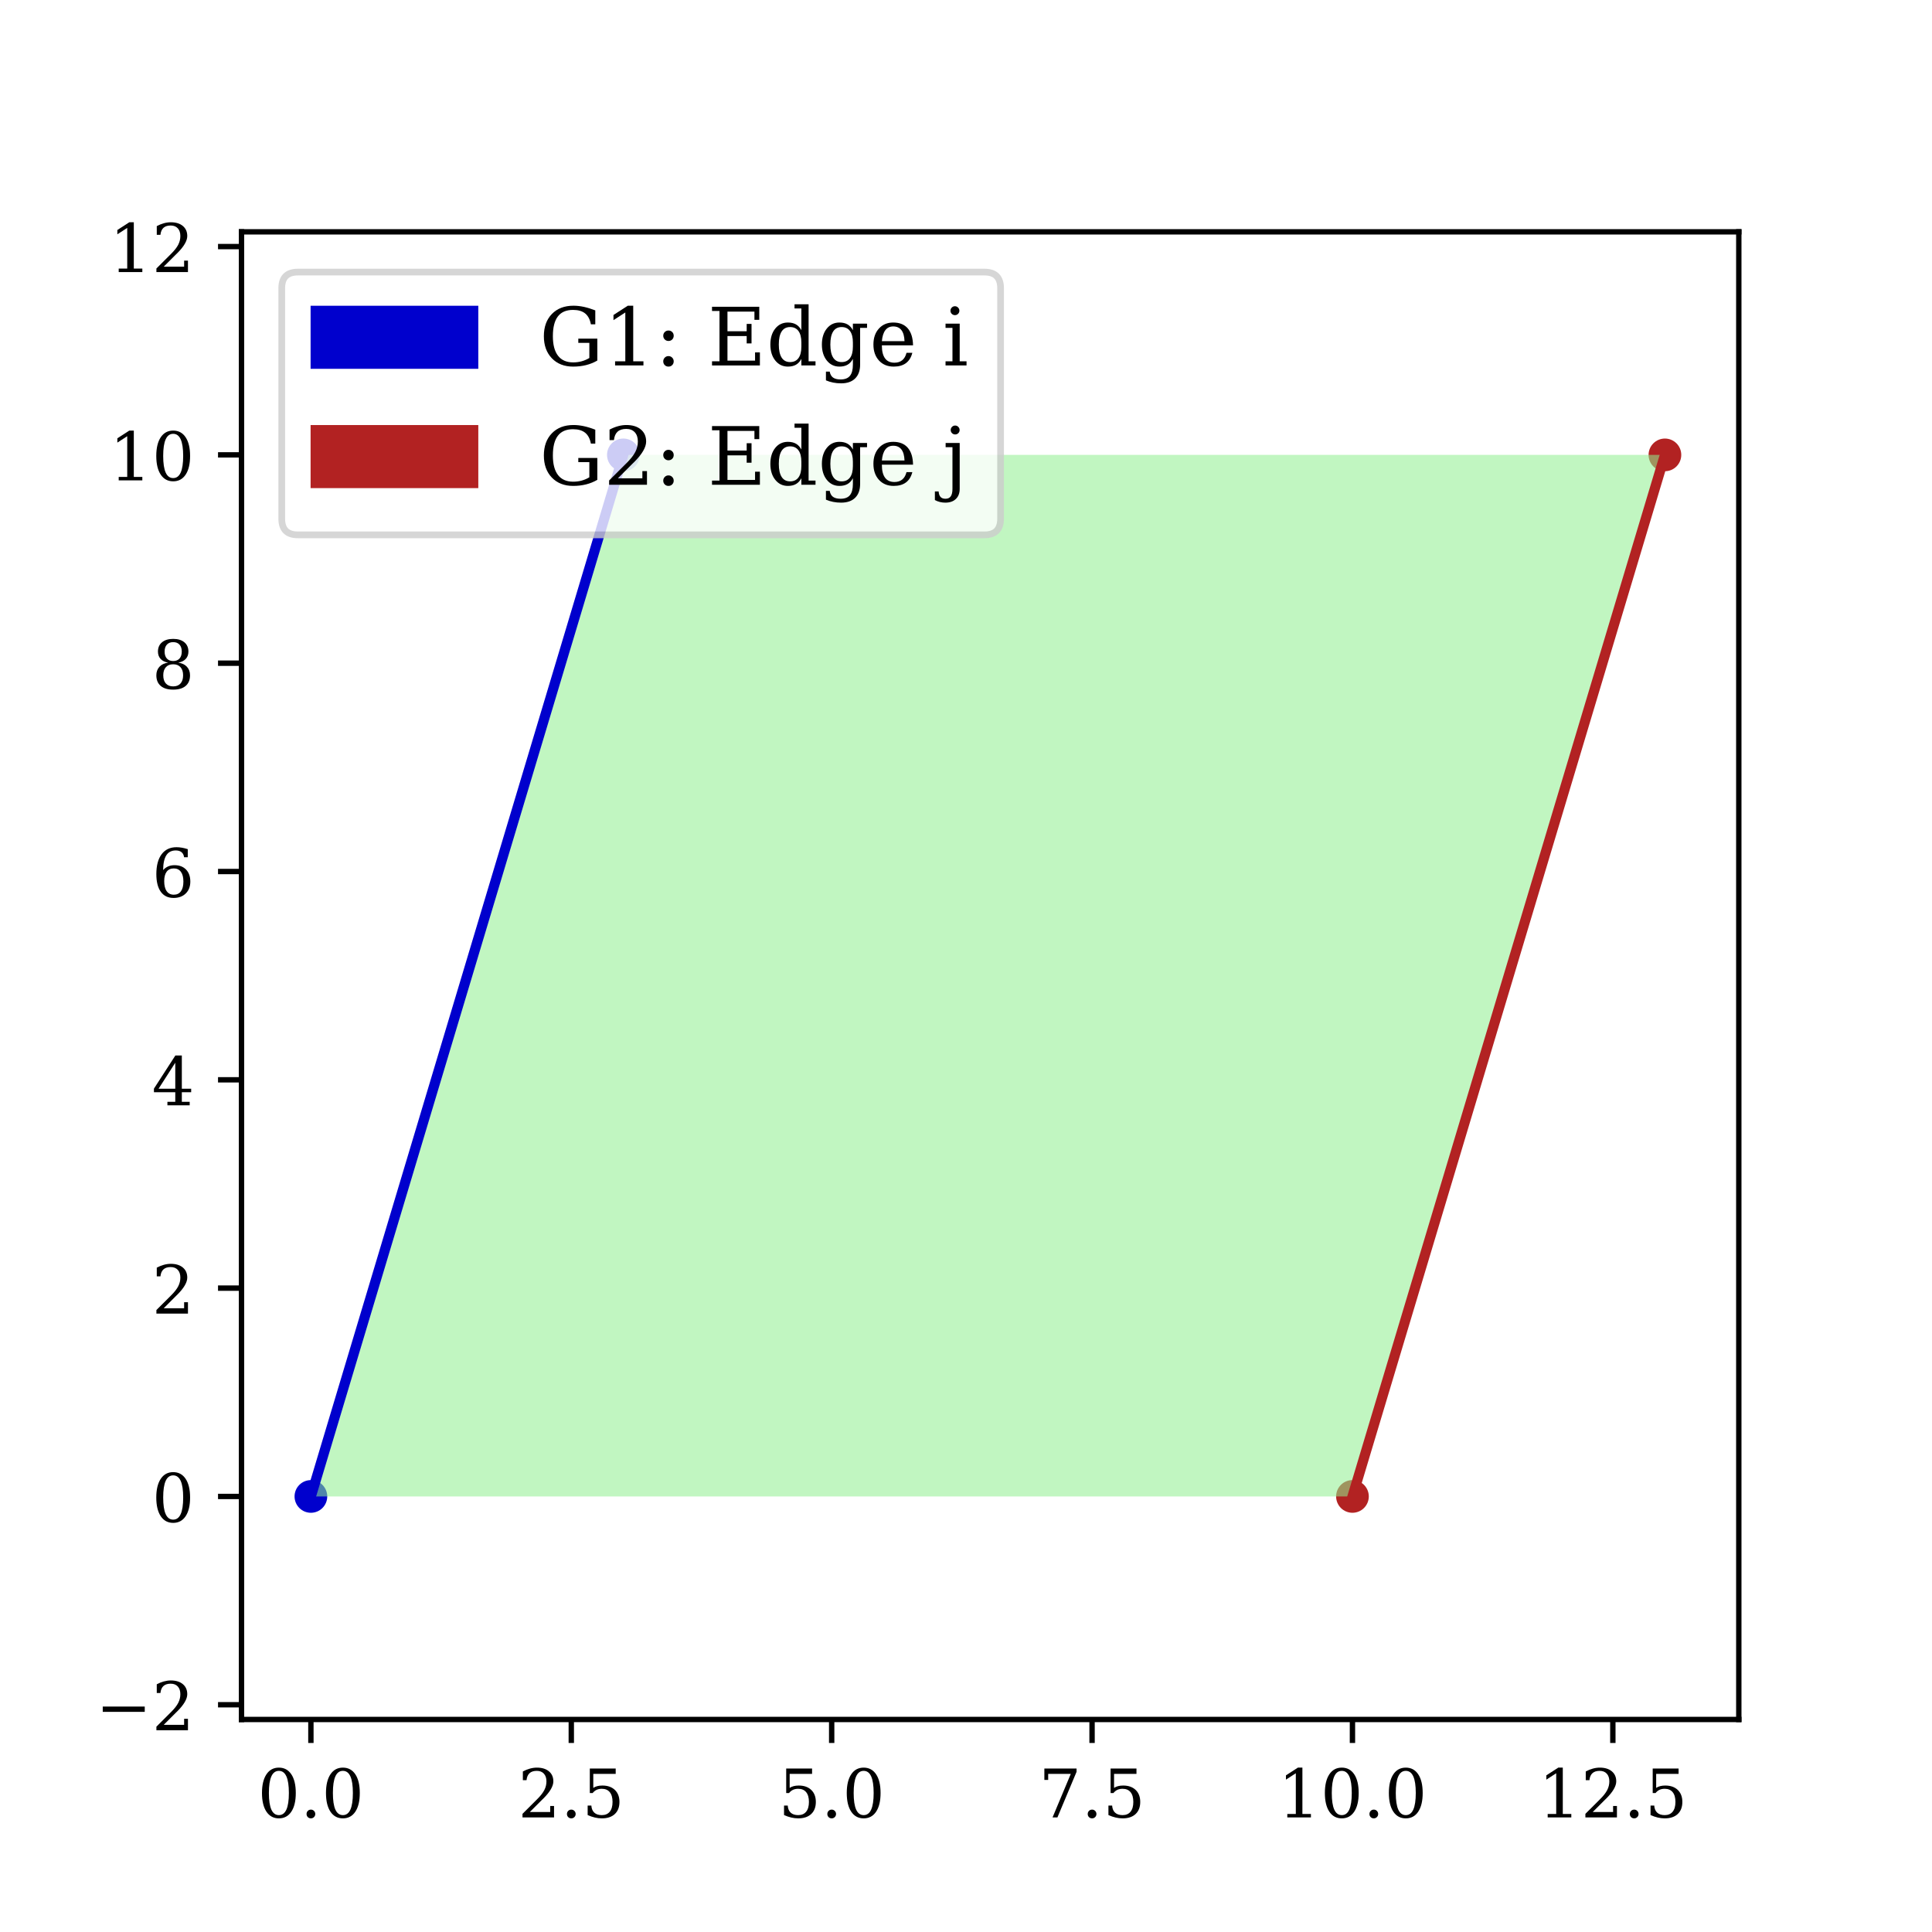
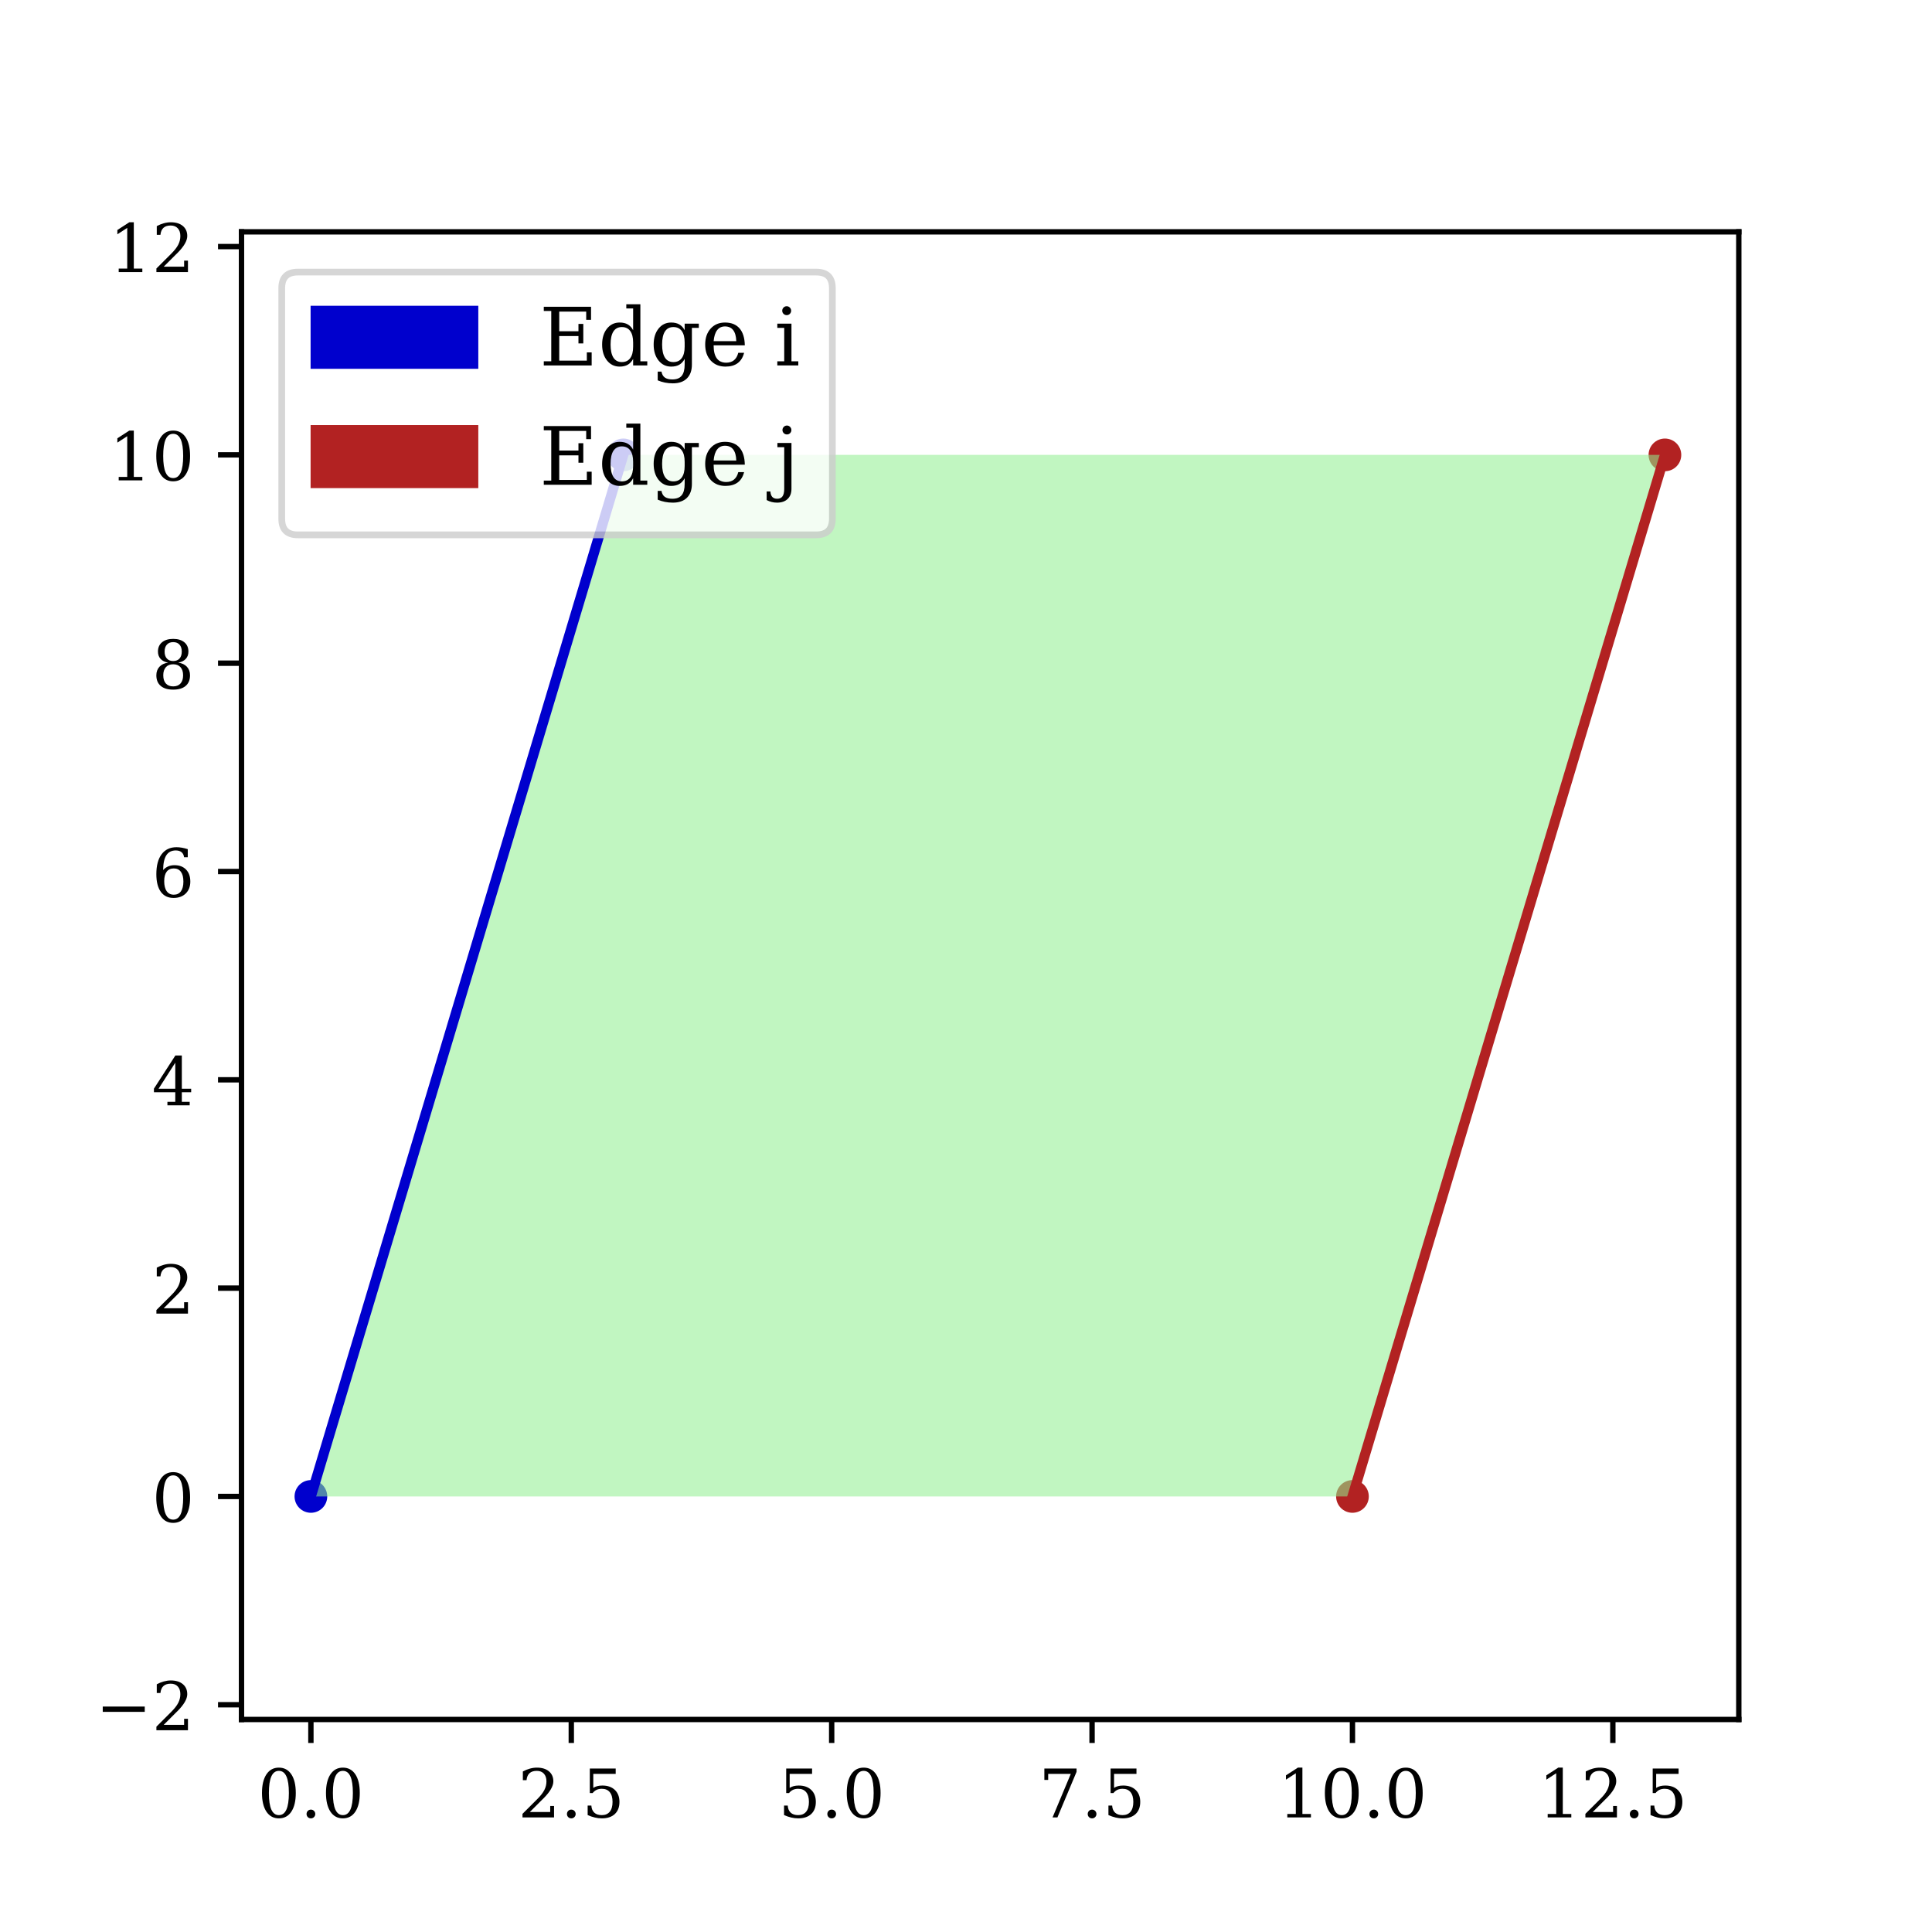
<svg xmlns="http://www.w3.org/2000/svg" xmlns:xlink="http://www.w3.org/1999/xlink" height="288pt" version="1.1" viewBox="0 0 288 288" width="288pt">
  <defs>
    <style type="text/css">
*{stroke-linecap:butt;stroke-linejoin:round;}
  </style>
  </defs>
  <g id="figure_1">
    <g id="patch_1">
      <path d="M 0 288  L 288 288  L 288 0  L 0 0  z " style="fill:#ffffff;" />
    </g>
    <g id="axes_1">
      <g id="patch_2">
        <path d="M 36 256.32  L 259.2 256.32  L 259.2 34.56  L 36 34.56  z " style="fill:#ffffff;" />
      </g>
      <g id="PathCollection_1">
        <defs>
-           <path d="M 0 1.936  C 0.514 1.936 1.006 1.732 1.369 1.369  C 1.732 1.006 1.936 0.514 1.936 0  C 1.936 -0.514 1.732 -1.006 1.369 -1.369  C 1.006 -1.732 0.514 -1.936 0 -1.936  C -0.514 -1.936 -1.006 -1.732 -1.369 -1.369  C -1.732 -1.006 -1.936 -0.514 -1.936 0  C -1.936 0.514 -1.732 1.006 -1.369 1.369  C -1.006 1.732 -0.514 1.936 0 1.936  z " id="m8b28560042" style="stroke:#0000cd;" />
+           <path d="M 0 1.936  C 0.514 1.936 1.006 1.732 1.369 1.369  C 1.732 1.006 1.936 0.514 1.936 0  C 1.936 -0.514 1.732 -1.006 1.369 -1.369  C 1.006 -1.732 0.514 -1.936 0 -1.936  C -0.514 -1.936 -1.006 -1.732 -1.369 -1.369  C -1.732 -1.006 -1.936 -0.514 -1.936 0  C -1.936 0.514 -1.732 1.006 -1.369 1.369  C -1.006 1.732 -0.514 1.936 0 1.936  z " id="m08a9ec11ec" style="stroke:#0000cd;" />
        </defs>
-         <g clip-path="url(#p423ec98dad)">
-           <use style="fill:#0000cd;stroke:#0000cd;" x="46.345" xlink:href="#m8b28560042" y="223.071" />
-           <use style="fill:#0000cd;stroke:#0000cd;" x="92.924" xlink:href="#m8b28560042" y="67.809" />
+         <g clip-path="url(#p322579934a)">
+           <use style="fill:#0000cd;stroke:#0000cd;" x="46.345" xlink:href="#m08a9ec11ec" y="223.071" />
+           <use style="fill:#0000cd;stroke:#0000cd;" x="92.924" xlink:href="#m08a9ec11ec" y="67.809" />
        </g>
      </g>
      <g id="PathCollection_2">
        <defs>
-           <path d="M 0 1.936  C 0.514 1.936 1.006 1.732 1.369 1.369  C 1.732 1.006 1.936 0.514 1.936 0  C 1.936 -0.514 1.732 -1.006 1.369 -1.369  C 1.006 -1.732 0.514 -1.936 0 -1.936  C -0.514 -1.936 -1.006 -1.732 -1.369 -1.369  C -1.732 -1.006 -1.936 -0.514 -1.936 0  C -1.936 0.514 -1.732 1.006 -1.369 1.369  C -1.006 1.732 -0.514 1.936 0 1.936  z " id="m4c315dbc02" style="stroke:#b22222;" />
+           <path d="M 0 1.936  C 0.514 1.936 1.006 1.732 1.369 1.369  C 1.732 1.006 1.936 0.514 1.936 0  C 1.936 -0.514 1.732 -1.006 1.369 -1.369  C 1.006 -1.732 0.514 -1.936 0 -1.936  C -0.514 -1.936 -1.006 -1.732 -1.369 -1.369  C -1.732 -1.006 -1.936 -0.514 -1.936 0  C -1.936 0.514 -1.732 1.006 -1.369 1.369  C -1.006 1.732 -0.514 1.936 0 1.936  z " id="m3c6a05cdf5" style="stroke:#b22222;" />
        </defs>
-         <g clip-path="url(#p423ec98dad)">
-           <use style="fill:#b22222;stroke:#b22222;" x="201.608" xlink:href="#m4c315dbc02" y="223.071" />
-           <use style="fill:#b22222;stroke:#b22222;" x="248.187" xlink:href="#m4c315dbc02" y="67.809" />
+         <g clip-path="url(#p322579934a)">
+           <use style="fill:#b22222;stroke:#b22222;" x="201.608" xlink:href="#m3c6a05cdf5" y="223.071" />
+           <use style="fill:#b22222;stroke:#b22222;" x="248.187" xlink:href="#m3c6a05cdf5" y="67.809" />
        </g>
      </g>
      <g id="patch_3">
-         <path clip-path="url(#p423ec98dad)" d="M 46.345 223.071  L 201.608 223.071  L 248.187 67.809  L 92.924 67.809  z " style="fill:#90ee90;opacity:0.555;" />
+         <path clip-path="url(#p322579934a)" d="M 46.345 223.071  L 201.608 223.071  L 248.187 67.809  L 92.924 67.809  z " style="fill:#90ee90;opacity:0.555;" />
      </g>
      <g id="matplotlib.axis_1">
        <g id="xtick_1">
          <g id="line2d_1">
            <defs>
-               <path d="M 0 0  L 0 3.5  " id="m8a84c5937c" style="stroke:#000000;stroke-width:0.8;" />
-             </defs>
-             <g>
-               <use style="stroke:#000000;stroke-width:0.8;" x="46.345" xlink:href="#m8a84c5937c" y="256.32" />
+               <path d="M 0 0  L 0 3.5  " id="mccf1ab5396" style="stroke:#000000;stroke-width:0.8;" />
+             </defs>
+             <g>
+               <use style="stroke:#000000;stroke-width:0.8;" x="46.345" xlink:href="#mccf1ab5396" y="256.32" />
            </g>
          </g>
          <g id="text_1">
            <defs>
              <path d="M 31.781 3.422  Q 39.266 3.422 42.969 11.625  Q 46.688 19.828 46.688 36.375  Q 46.688 52.984 42.969 61.188  Q 39.266 69.391 31.781 69.391  Q 24.312 69.391 20.594 61.188  Q 16.891 52.984 16.891 36.375  Q 16.891 19.828 20.594 11.625  Q 24.312 3.422 31.781 3.422  z M 31.781 -1.422  Q 19.922 -1.422 13.25 8.531  Q 6.594 18.5 6.594 36.375  Q 6.594 54.297 13.25 64.25  Q 19.922 74.219 31.781 74.219  Q 43.703 74.219 50.344 64.25  Q 56.984 54.297 56.984 36.375  Q 56.984 18.5 50.344 8.531  Q 43.703 -1.422 31.781 -1.422  z " id="DejaVuSerif-48" />
              <path d="M 9.422 5.078  Q 9.422 7.812 11.281 9.719  Q 13.141 11.625 15.922 11.625  Q 18.609 11.625 20.5 9.719  Q 22.406 7.812 22.406 5.078  Q 22.406 2.391 20.5 0.484  Q 18.609 -1.422 15.922 -1.422  Q 13.141 -1.422 11.281 0.453  Q 9.422 2.344 9.422 5.078  z " id="DejaVuSerif-46" />
            </defs>
            <g transform="translate(38.39393 270.9184)scale(0.1 -0.1)">
              <use xlink:href="#DejaVuSerif-48" />
              <use x="63.623" xlink:href="#DejaVuSerif-46" />
              <use x="95.41" xlink:href="#DejaVuSerif-48" />
            </g>
          </g>
        </g>
        <g id="xtick_2">
          <g id="line2d_2">
            <g>
-               <use style="stroke:#000000;stroke-width:0.8;" x="85.161" xlink:href="#m8a84c5937c" y="256.32" />
+               <use style="stroke:#000000;stroke-width:0.8;" x="85.161" xlink:href="#mccf1ab5396" y="256.32" />
            </g>
          </g>
          <g id="text_2">
            <defs>
              <path d="M 12.797 55.516  L 7.328 55.516  L 7.328 68.5  Q 12.547 71.297 17.844 72.75  Q 23.141 74.219 28.219 74.219  Q 39.594 74.219 46.188 68.703  Q 52.781 63.188 52.781 53.719  Q 52.781 43.016 37.844 28.125  Q 36.672 27 36.078 26.422  L 17.672 8.016  L 48.094 8.016  L 48.094 17  L 53.812 17  L 53.812 0  L 6.781 0  L 6.781 5.328  L 28.906 27.391  Q 36.234 34.719 39.359 40.844  Q 42.484 46.969 42.484 53.719  Q 42.484 61.078 38.641 65.234  Q 34.812 69.391 28.078 69.391  Q 21.094 69.391 17.281 65.922  Q 13.484 62.453 12.797 55.516  z " id="DejaVuSerif-50" />
              <path d="M 50.297 72.906  L 50.297 64.891  L 16.891 64.891  L 16.891 44  Q 19.438 45.75 22.828 46.625  Q 26.219 47.516 30.422 47.516  Q 42.234 47.516 49.062 40.969  Q 55.906 34.422 55.906 23.094  Q 55.906 11.531 49 5.047  Q 42.094 -1.422 29.594 -1.422  Q 24.562 -1.422 19.281 -0.188  Q 14.016 1.031 8.5 3.516  L 8.5 17.672  L 14.016 17.672  Q 14.453 10.75 18.422 7.078  Q 22.406 3.422 29.594 3.422  Q 37.312 3.422 41.453 8.5  Q 45.609 13.578 45.609 23.094  Q 45.609 32.562 41.484 37.609  Q 37.359 42.672 29.594 42.672  Q 25.203 42.672 21.844 41.109  Q 18.5 39.547 15.922 36.281  L 11.719 36.281  L 11.719 72.906  z " id="DejaVuSerif-53" />
            </defs>
            <g transform="translate(77.20958 270.9184)scale(0.1 -0.1)">
              <use xlink:href="#DejaVuSerif-50" />
              <use x="63.623" xlink:href="#DejaVuSerif-46" />
              <use x="95.41" xlink:href="#DejaVuSerif-53" />
            </g>
          </g>
        </g>
        <g id="xtick_3">
          <g id="line2d_3">
            <g>
-               <use style="stroke:#000000;stroke-width:0.8;" x="123.977" xlink:href="#m8a84c5937c" y="256.32" />
+               <use style="stroke:#000000;stroke-width:0.8;" x="123.977" xlink:href="#mccf1ab5396" y="256.32" />
            </g>
          </g>
          <g id="text_3">
            <g transform="translate(116.0252 270.9184)scale(0.1 -0.1)">
              <use xlink:href="#DejaVuSerif-53" />
              <use x="63.623" xlink:href="#DejaVuSerif-46" />
              <use x="95.41" xlink:href="#DejaVuSerif-48" />
            </g>
          </g>
        </g>
        <g id="xtick_4">
          <g id="line2d_4">
            <g>
-               <use style="stroke:#000000;stroke-width:0.8;" x="162.792" xlink:href="#m8a84c5937c" y="256.32" />
+               <use style="stroke:#000000;stroke-width:0.8;" x="162.792" xlink:href="#mccf1ab5396" y="256.32" />
            </g>
          </g>
          <g id="text_4">
            <defs>
              <path d="M 56.391 67.922  L 27.875 0  L 20.609 0  L 47.797 64.891  L 14.109 64.891  L 14.109 55.906  L 8.406 55.906  L 8.406 72.906  L 56.391 72.906  z " id="DejaVuSerif-55" />
            </defs>
            <g transform="translate(154.8409 270.9184)scale(0.1 -0.1)">
              <use xlink:href="#DejaVuSerif-55" />
              <use x="63.623" xlink:href="#DejaVuSerif-46" />
              <use x="95.41" xlink:href="#DejaVuSerif-53" />
            </g>
          </g>
        </g>
        <g id="xtick_5">
          <g id="line2d_5">
            <g>
-               <use style="stroke:#000000;stroke-width:0.8;" x="201.608" xlink:href="#m8a84c5937c" y="256.32" />
+               <use style="stroke:#000000;stroke-width:0.8;" x="201.608" xlink:href="#mccf1ab5396" y="256.32" />
            </g>
          </g>
          <g id="text_5">
            <defs>
              <path d="M 14.203 0  L 14.203 5.172  L 26.906 5.172  L 26.906 65.828  L 12.203 56.297  L 12.203 62.703  L 29.984 74.219  L 36.719 74.219  L 36.719 5.172  L 49.422 5.172  L 49.422 0  z " id="DejaVuSerif-49" />
            </defs>
            <g transform="translate(190.4753 270.9184)scale(0.1 -0.1)">
              <use xlink:href="#DejaVuSerif-49" />
              <use x="63.623" xlink:href="#DejaVuSerif-48" />
              <use x="127.246" xlink:href="#DejaVuSerif-46" />
              <use x="159.033" xlink:href="#DejaVuSerif-48" />
            </g>
          </g>
        </g>
        <g id="xtick_6">
          <g id="line2d_6">
            <g>
-               <use style="stroke:#000000;stroke-width:0.8;" x="240.424" xlink:href="#m8a84c5937c" y="256.32" />
+               <use style="stroke:#000000;stroke-width:0.8;" x="240.424" xlink:href="#mccf1ab5396" y="256.32" />
            </g>
          </g>
          <g id="text_6">
            <g transform="translate(229.2909 270.9184)scale(0.1 -0.1)">
              <use xlink:href="#DejaVuSerif-49" />
              <use x="63.623" xlink:href="#DejaVuSerif-50" />
              <use x="127.246" xlink:href="#DejaVuSerif-46" />
              <use x="159.033" xlink:href="#DejaVuSerif-53" />
            </g>
          </g>
        </g>
      </g>
      <g id="matplotlib.axis_2">
        <g id="ytick_1">
          <g id="line2d_7">
            <defs>
-               <path d="M 0 0  L -3.5 0  " id="m6fb94ebb27" style="stroke:#000000;stroke-width:0.8;" />
-             </defs>
-             <g>
-               <use style="stroke:#000000;stroke-width:0.8;" x="36" xlink:href="#m6fb94ebb27" y="254.124" />
+               <path d="M 0 0  L -3.5 0  " id="m0e6d2e5119" style="stroke:#000000;stroke-width:0.8;" />
+             </defs>
+             <g>
+               <use style="stroke:#000000;stroke-width:0.8;" x="36" xlink:href="#m0e6d2e5119" y="254.124" />
            </g>
          </g>
          <g id="text_7">
            <defs>
              <path d="M 10.594 35.297  L 73.188 35.297  L 73.188 27.391  L 10.594 27.391  z " id="DejaVuSerif-8722" />
            </defs>
            <g transform="translate(14.25781 257.923)scale(0.1 -0.1)">
              <use xlink:href="#DejaVuSerif-8722" />
              <use x="83.789" xlink:href="#DejaVuSerif-50" />
            </g>
          </g>
        </g>
        <g id="ytick_2">
          <g id="line2d_8">
            <g>
-               <use style="stroke:#000000;stroke-width:0.8;" x="36" xlink:href="#m6fb94ebb27" y="223.071" />
+               <use style="stroke:#000000;stroke-width:0.8;" x="36" xlink:href="#m0e6d2e5119" y="223.071" />
            </g>
          </g>
          <g id="text_8">
            <g transform="translate(22.6375 226.8705)scale(0.1 -0.1)">
              <use xlink:href="#DejaVuSerif-48" />
            </g>
          </g>
        </g>
        <g id="ytick_3">
          <g id="line2d_9">
            <g>
-               <use style="stroke:#000000;stroke-width:0.8;" x="36" xlink:href="#m6fb94ebb27" y="192.019" />
+               <use style="stroke:#000000;stroke-width:0.8;" x="36" xlink:href="#m0e6d2e5119" y="192.019" />
            </g>
          </g>
          <g id="text_9">
            <g transform="translate(22.6375 195.818)scale(0.1 -0.1)">
              <use xlink:href="#DejaVuSerif-50" />
            </g>
          </g>
        </g>
        <g id="ytick_4">
          <g id="line2d_10">
            <g>
-               <use style="stroke:#000000;stroke-width:0.8;" x="36" xlink:href="#m6fb94ebb27" y="160.966" />
+               <use style="stroke:#000000;stroke-width:0.8;" x="36" xlink:href="#m0e6d2e5119" y="160.966" />
            </g>
          </g>
          <g id="text_10">
            <defs>
              <path d="M 34.906 24.703  L 34.906 63.484  L 10.016 24.703  z M 56.391 0  L 23.188 0  L 23.188 5.172  L 34.906 5.172  L 34.906 19.484  L 3.078 19.484  L 3.078 24.812  L 35.016 74.219  L 44.672 74.219  L 44.672 24.703  L 58.594 24.703  L 58.594 19.484  L 44.672 19.484  L 44.672 5.172  L 56.391 5.172  z " id="DejaVuSerif-52" />
            </defs>
            <g transform="translate(22.6375 164.7655)scale(0.1 -0.1)">
              <use xlink:href="#DejaVuSerif-52" />
            </g>
          </g>
        </g>
        <g id="ytick_5">
          <g id="line2d_11">
            <g>
-               <use style="stroke:#000000;stroke-width:0.8;" x="36" xlink:href="#m6fb94ebb27" y="129.914" />
+               <use style="stroke:#000000;stroke-width:0.8;" x="36" xlink:href="#m0e6d2e5119" y="129.914" />
            </g>
          </g>
          <g id="text_11">
            <defs>
              <path d="M 32.719 3.422  Q 39.594 3.422 43.297 8.469  Q 47.016 13.531 47.016 23  Q 47.016 32.469 43.297 37.516  Q 39.594 42.578 32.719 42.578  Q 25.734 42.578 22.062 37.688  Q 18.406 32.812 18.406 23.578  Q 18.406 13.875 22.109 8.641  Q 25.828 3.422 32.719 3.422  z M 16.797 40.141  Q 20.125 43.797 24.312 45.594  Q 28.516 47.406 33.797 47.406  Q 44.672 47.406 51 40.859  Q 57.328 34.328 57.328 23  Q 57.328 11.922 50.516 5.25  Q 43.703 -1.422 32.328 -1.422  Q 19.969 -1.422 13.328 7.781  Q 6.688 17 6.688 34.078  Q 6.688 53.219 14.547 63.719  Q 22.406 74.219 36.719 74.219  Q 40.578 74.219 44.828 73.484  Q 49.078 72.75 53.516 71.297  L 53.516 59.281  L 48 59.281  Q 47.406 64.203 44.234 66.797  Q 41.062 69.391 35.688 69.391  Q 26.219 69.391 21.578 62.203  Q 16.938 55.031 16.797 40.141  z " id="DejaVuSerif-54" />
            </defs>
            <g transform="translate(22.6375 133.713)scale(0.1 -0.1)">
              <use xlink:href="#DejaVuSerif-54" />
            </g>
          </g>
        </g>
        <g id="ytick_6">
          <g id="line2d_12">
            <g>
-               <use style="stroke:#000000;stroke-width:0.8;" x="36" xlink:href="#m6fb94ebb27" y="98.861" />
+               <use style="stroke:#000000;stroke-width:0.8;" x="36" xlink:href="#m0e6d2e5119" y="98.861" />
            </g>
          </g>
          <g id="text_12">
            <defs>
              <path d="M 46.578 19.922  Q 46.578 27.734 42.688 32.047  Q 38.812 36.375 31.781 36.375  Q 24.75 36.375 20.875 32.047  Q 17 27.734 17 19.922  Q 17 12.062 20.875 7.734  Q 24.75 3.422 31.781 3.422  Q 38.812 3.422 42.688 7.734  Q 46.578 12.062 46.578 19.922  z M 44.578 55.328  Q 44.578 61.969 41.203 65.672  Q 37.844 69.391 31.781 69.391  Q 25.781 69.391 22.391 65.672  Q 19 61.969 19 55.328  Q 19 48.641 22.391 44.922  Q 25.781 41.219 31.781 41.219  Q 37.844 41.219 41.203 44.922  Q 44.578 48.641 44.578 55.328  z M 39.312 38.812  Q 47.609 37.703 52.25 32.688  Q 56.891 27.688 56.891 19.922  Q 56.891 9.672 50.391 4.125  Q 43.891 -1.422 31.781 -1.422  Q 19.734 -1.422 13.203 4.125  Q 6.688 9.672 6.688 19.922  Q 6.688 27.688 11.328 32.688  Q 15.969 37.703 24.312 38.812  Q 16.938 40.141 13 44.406  Q 9.078 48.688 9.078 55.328  Q 9.078 64.109 15.125 69.156  Q 21.188 74.219 31.781 74.219  Q 42.391 74.219 48.438 69.156  Q 54.5 64.109 54.5 55.328  Q 54.5 48.688 50.562 44.406  Q 46.625 40.141 39.312 38.812  z " id="DejaVuSerif-56" />
            </defs>
            <g transform="translate(22.6375 102.6604)scale(0.1 -0.1)">
              <use xlink:href="#DejaVuSerif-56" />
            </g>
          </g>
        </g>
        <g id="ytick_7">
          <g id="line2d_13">
            <g>
-               <use style="stroke:#000000;stroke-width:0.8;" x="36" xlink:href="#m6fb94ebb27" y="67.809" />
+               <use style="stroke:#000000;stroke-width:0.8;" x="36" xlink:href="#m0e6d2e5119" y="67.809" />
            </g>
          </g>
          <g id="text_13">
            <g transform="translate(16.275 71.60793)scale(0.1 -0.1)">
              <use xlink:href="#DejaVuSerif-49" />
              <use x="63.623" xlink:href="#DejaVuSerif-48" />
            </g>
          </g>
        </g>
        <g id="ytick_8">
          <g id="line2d_14">
            <g>
-               <use style="stroke:#000000;stroke-width:0.8;" x="36" xlink:href="#m6fb94ebb27" y="36.756" />
+               <use style="stroke:#000000;stroke-width:0.8;" x="36" xlink:href="#m0e6d2e5119" y="36.756" />
            </g>
          </g>
          <g id="text_14">
            <g transform="translate(16.275 40.55541)scale(0.1 -0.1)">
              <use xlink:href="#DejaVuSerif-49" />
              <use x="63.623" xlink:href="#DejaVuSerif-50" />
            </g>
          </g>
        </g>
      </g>
      <g id="line2d_15">
-         <path clip-path="url(#p423ec98dad)" d="M 46.345 223.071  L 92.924 67.809  " style="fill:none;stroke:#0000cd;stroke-linecap:square;stroke-width:1.5;" />
+         <path clip-path="url(#p322579934a)" d="M 46.345 223.071  L 92.924 67.809  " style="fill:none;stroke:#0000cd;stroke-linecap:square;stroke-width:1.5;" />
      </g>
      <g id="line2d_16">
-         <path clip-path="url(#p423ec98dad)" d="M 201.608 223.071  L 248.187 67.809  " style="fill:none;stroke:#b22222;stroke-linecap:square;stroke-width:1.5;" />
+         <path clip-path="url(#p322579934a)" d="M 201.608 223.071  L 248.187 67.809  " style="fill:none;stroke:#b22222;stroke-linecap:square;stroke-width:1.5;" />
      </g>
      <g id="patch_4">
        <path d="M 36 256.32  L 36 34.56  " style="fill:none;stroke:#000000;stroke-linecap:square;stroke-linejoin:miter;stroke-width:0.8;" />
      </g>
      <g id="patch_5">
        <path d="M 259.2 256.32  L 259.2 34.56  " style="fill:none;stroke:#000000;stroke-linecap:square;stroke-linejoin:miter;stroke-width:0.8;" />
      </g>
      <g id="patch_6">
        <path d="M 36 256.32  L 259.2 256.32  " style="fill:none;stroke:#000000;stroke-linecap:square;stroke-linejoin:miter;stroke-width:0.8;" />
      </g>
      <g id="patch_7">
        <path d="M 36 34.56  L 259.2 34.56  " style="fill:none;stroke:#000000;stroke-linecap:square;stroke-linejoin:miter;stroke-width:0.8;" />
      </g>
      <g id="legend_1">
        <g id="patch_8">
-           <path d="M 44.4 79.729  L 146.756 79.729  Q 149.156 79.729 149.156 77.329  L 149.156 42.96  Q 149.156 40.56 146.756 40.56  L 44.4 40.56  Q 42 40.56 42 42.96  L 42 77.329  Q 42 79.729 44.4 79.729  z " style="fill:#ffffff;opacity:0.8;stroke:#cccccc;stroke-linejoin:miter;" />
+           <path d="M 44.4 79.729  L 121.678 79.729  Q 124.078 79.729 124.078 77.329  L 124.078 42.96  Q 124.078 40.56 121.678 40.56  L 44.4 40.56  Q 42 40.56 42 42.96  L 42 77.329  Q 42 79.729 44.4 79.729  z " style="fill:#ffffff;opacity:0.8;stroke:#cccccc;stroke-linejoin:miter;" />
        </g>
        <g id="patch_9">
          <path d="M 46.8 54.478  L 70.8 54.478  L 70.8 46.078  L 46.8 46.078  z " style="fill:#0000cd;stroke:#0000cd;stroke-linejoin:miter;" />
        </g>
        <g id="text_15">
          <defs>
-             <path d="M 64.016 51.125  Q 62.312 60.25 56.891 64.625  Q 51.469 69 41.797 69  Q 29.203 69 23 60.891  Q 16.797 52.781 16.797 36.375  Q 16.797 20.312 23.188 12.062  Q 29.594 3.812 42 3.812  Q 47.516 3.812 52.531 5.172  Q 57.562 6.547 62.109 9.281  L 62.109 28.078  L 48.391 28.078  L 48.391 33.297  L 72.016 33.297  L 72.016 6.109  Q 65.531 2.344 58.031 0.453  Q 50.531 -1.422 42 -1.422  Q 25.484 -1.422 15.547 8.906  Q 5.609 19.234 5.609 36.375  Q 5.609 53.656 15.562 63.938  Q 25.531 74.219 42.391 74.219  Q 48.641 74.219 55.297 72.781  Q 61.969 71.344 69.484 68.406  L 69.484 51.125  z " id="DejaVuSerif-71" />
-             <path d="M 10.406 5.078  Q 10.406 7.812 12.281 9.719  Q 14.156 11.625 16.891 11.625  Q 19.625 11.625 21.5 9.719  Q 23.391 7.812 23.391 5.078  Q 23.391 2.344 21.531 0.453  Q 19.672 -1.422 16.891 -1.422  Q 14.109 -1.422 12.25 0.453  Q 10.406 2.344 10.406 5.078  z M 10.406 36.922  Q 10.406 39.656 12.281 41.531  Q 14.156 43.406 16.891 43.406  Q 19.672 43.406 21.531 41.547  Q 23.391 39.703 23.391 36.922  Q 23.391 34.125 21.531 32.266  Q 19.672 30.422 16.891 30.422  Q 14.156 30.422 12.281 32.297  Q 10.406 34.188 10.406 36.922  z " id="DejaVuSerif-58" />
-             <path id="DejaVuSerif-32" />
            <path d="M 5.516 0  L 5.516 5.172  L 14.797 5.172  L 14.797 67.672  L 5.516 67.672  L 5.516 72.906  L 64.203 72.906  L 64.203 56.688  L 58.203 56.688  L 58.203 66.891  L 24.703 66.891  L 24.703 42.484  L 48.578 42.484  L 48.578 51.609  L 54.594 51.609  L 54.594 27.391  L 48.578 27.391  L 48.578 36.531  L 24.703 36.531  L 24.703 6  L 58.984 6  L 58.984 16.219  L 64.984 16.219  L 64.984 0  z " id="DejaVuSerif-69" />
            <path d="M 52.484 5.172  L 61.078 5.172  L 61.078 0  L 43.5 0  L 43.5 8.109  Q 40.875 3.219 36.797 0.891  Q 32.719 -1.422 26.703 -1.422  Q 17.141 -1.422 11.062 6.172  Q 4.984 13.766 4.984 25.984  Q 4.984 38.188 11.031 45.75  Q 17.094 53.328 26.703 53.328  Q 32.719 53.328 36.797 51  Q 40.875 48.688 43.5 43.797  L 43.5 70.797  L 35.016 70.797  L 35.016 75.984  L 52.484 75.984  z M 43.5 23.391  L 43.5 28.516  Q 43.5 37.844 39.906 42.766  Q 36.328 47.703 29.5 47.703  Q 22.562 47.703 19.016 42.234  Q 15.484 36.766 15.484 25.984  Q 15.484 15.234 19.016 9.719  Q 22.562 4.203 29.5 4.203  Q 36.328 4.203 39.906 9.109  Q 43.5 14.016 43.5 23.391  z " id="DejaVuSerif-100" />
            <path d="M 52.484 46.688  L 52.484 1.125  Q 52.484 -10.062 46.328 -16.141  Q 40.188 -22.219 28.812 -22.219  Q 23.688 -22.219 19 -21.281  Q 14.312 -20.359 10.016 -18.5  L 10.016 -7.625  L 14.703 -7.625  Q 15.578 -12.703 18.844 -15.047  Q 22.125 -17.391 28.219 -17.391  Q 36.141 -17.391 39.812 -12.922  Q 43.5 -8.453 43.5 1.125  L 43.5 8.109  Q 40.875 3.219 36.797 0.891  Q 32.719 -1.422 26.703 -1.422  Q 17.141 -1.422 11.062 6.172  Q 4.984 13.766 4.984 25.984  Q 4.984 38.188 11.031 45.75  Q 17.094 53.328 26.703 53.328  Q 32.719 53.328 36.797 51  Q 40.875 48.688 43.5 43.797  L 43.5 51.906  L 61.078 51.906  L 61.078 46.688  z M 43.5 28.516  Q 43.5 37.844 39.906 42.766  Q 36.328 47.703 29.5 47.703  Q 22.562 47.703 19.016 42.234  Q 15.484 36.766 15.484 25.984  Q 15.484 15.234 19.016 9.719  Q 22.562 4.203 29.5 4.203  Q 36.328 4.203 39.906 9.109  Q 43.5 14.016 43.5 23.391  z " id="DejaVuSerif-103" />
            <path d="M 54.203 25  L 15.484 25  L 15.484 24.609  Q 15.484 14.109 19.438 8.766  Q 23.391 3.422 31.109 3.422  Q 37.016 3.422 40.797 6.516  Q 44.578 9.625 46.094 15.719  L 53.328 15.719  Q 51.172 7.172 45.375 2.875  Q 39.594 -1.422 30.172 -1.422  Q 18.797 -1.422 11.891 6.078  Q 4.984 13.578 4.984 25.984  Q 4.984 38.281 11.766 45.797  Q 18.562 53.328 29.594 53.328  Q 41.359 53.328 47.656 46.062  Q 53.953 38.812 54.203 25  z M 43.609 30.172  Q 43.312 39.266 39.766 43.875  Q 36.234 48.484 29.594 48.484  Q 23.391 48.484 19.828 43.844  Q 16.266 39.203 15.484 30.172  z " id="DejaVuSerif-101" />
+             <path id="DejaVuSerif-32" />
            <path d="M 9.719 68.016  Q 9.719 70.266 11.344 71.922  Q 12.984 73.578 15.281 73.578  Q 17.531 73.578 19.156 71.922  Q 20.797 70.266 20.797 68.016  Q 20.797 65.719 19.188 64.109  Q 17.578 62.5 15.281 62.5  Q 12.984 62.5 11.344 64.109  Q 9.719 65.719 9.719 68.016  z M 21.188 5.172  L 29.688 5.172  L 29.688 0  L 3.609 0  L 3.609 5.172  L 12.203 5.172  L 12.203 46.688  L 3.609 46.688  L 3.609 51.906  L 21.188 51.906  z " id="DejaVuSerif-105" />
          </defs>
          <g transform="translate(80.4 54.47812)scale(0.12 -0.12)">
-             <use xlink:href="#DejaVuSerif-71" />
-             <use x="79.883" xlink:href="#DejaVuSerif-49" />
-             <use x="143.506" xlink:href="#DejaVuSerif-58" />
-             <use x="177.197" xlink:href="#DejaVuSerif-32" />
-             <use x="208.984" xlink:href="#DejaVuSerif-69" />
-             <use x="281.982" xlink:href="#DejaVuSerif-100" />
-             <use x="345.996" xlink:href="#DejaVuSerif-103" />
-             <use x="410.01" xlink:href="#DejaVuSerif-101" />
-             <use x="469.189" xlink:href="#DejaVuSerif-32" />
-             <use x="500.977" xlink:href="#DejaVuSerif-105" />
+             <use xlink:href="#DejaVuSerif-69" />
+             <use x="72.998" xlink:href="#DejaVuSerif-100" />
+             <use x="137.012" xlink:href="#DejaVuSerif-103" />
+             <use x="201.025" xlink:href="#DejaVuSerif-101" />
+             <use x="260.205" xlink:href="#DejaVuSerif-32" />
+             <use x="291.992" xlink:href="#DejaVuSerif-105" />
          </g>
        </g>
        <g id="patch_10">
          <path d="M 46.8 72.263  L 70.8 72.263  L 70.8 63.862  L 46.8 63.862  z " style="fill:#b22222;stroke:#b22222;stroke-linejoin:miter;" />
        </g>
        <g id="text_16">
          <defs>
            <path d="M 10.016 68.016  Q 10.016 70.266 11.641 71.922  Q 13.281 73.578 15.578 73.578  Q 17.828 73.578 19.453 71.922  Q 21.094 70.266 21.094 68.016  Q 21.094 65.719 19.5 64.109  Q 17.922 62.5 15.578 62.5  Q 13.281 62.5 11.641 64.109  Q 10.016 65.719 10.016 68.016  z M 12.203 46.688  L 3.719 46.688  L 3.719 51.906  L 21.188 51.906  L 21.188 -5.078  Q 21.188 -13.094 16.422 -17.656  Q 11.672 -22.219 3.328 -22.219  Q -0.203 -22.219 -3.391 -21.406  Q -6.594 -20.609 -9.625 -19  L -9.625 -8.297  L -4.984 -8.297  Q -4.641 -12.984 -2.562 -15.188  Q -0.484 -17.391 3.516 -17.391  Q 7.953 -17.391 10.078 -14.375  Q 12.203 -11.375 12.203 -5.078  z " id="DejaVuSerif-106" />
          </defs>
          <g transform="translate(80.4 72.2625)scale(0.12 -0.12)">
-             <use xlink:href="#DejaVuSerif-71" />
-             <use x="79.883" xlink:href="#DejaVuSerif-50" />
-             <use x="143.506" xlink:href="#DejaVuSerif-58" />
-             <use x="177.197" xlink:href="#DejaVuSerif-32" />
-             <use x="208.984" xlink:href="#DejaVuSerif-69" />
-             <use x="281.982" xlink:href="#DejaVuSerif-100" />
-             <use x="345.996" xlink:href="#DejaVuSerif-103" />
-             <use x="410.01" xlink:href="#DejaVuSerif-101" />
-             <use x="469.189" xlink:href="#DejaVuSerif-32" />
-             <use x="500.977" xlink:href="#DejaVuSerif-106" />
+             <use xlink:href="#DejaVuSerif-69" />
+             <use x="72.998" xlink:href="#DejaVuSerif-100" />
+             <use x="137.012" xlink:href="#DejaVuSerif-103" />
+             <use x="201.025" xlink:href="#DejaVuSerif-101" />
+             <use x="260.205" xlink:href="#DejaVuSerif-32" />
+             <use x="291.992" xlink:href="#DejaVuSerif-106" />
          </g>
        </g>
      </g>
    </g>
  </g>
  <defs>
-     <clipPath id="p423ec98dad">
+     <clipPath id="p322579934a">
      <rect height="221.76" width="223.2" x="36" y="34.56" />
    </clipPath>
  </defs>
</svg>
